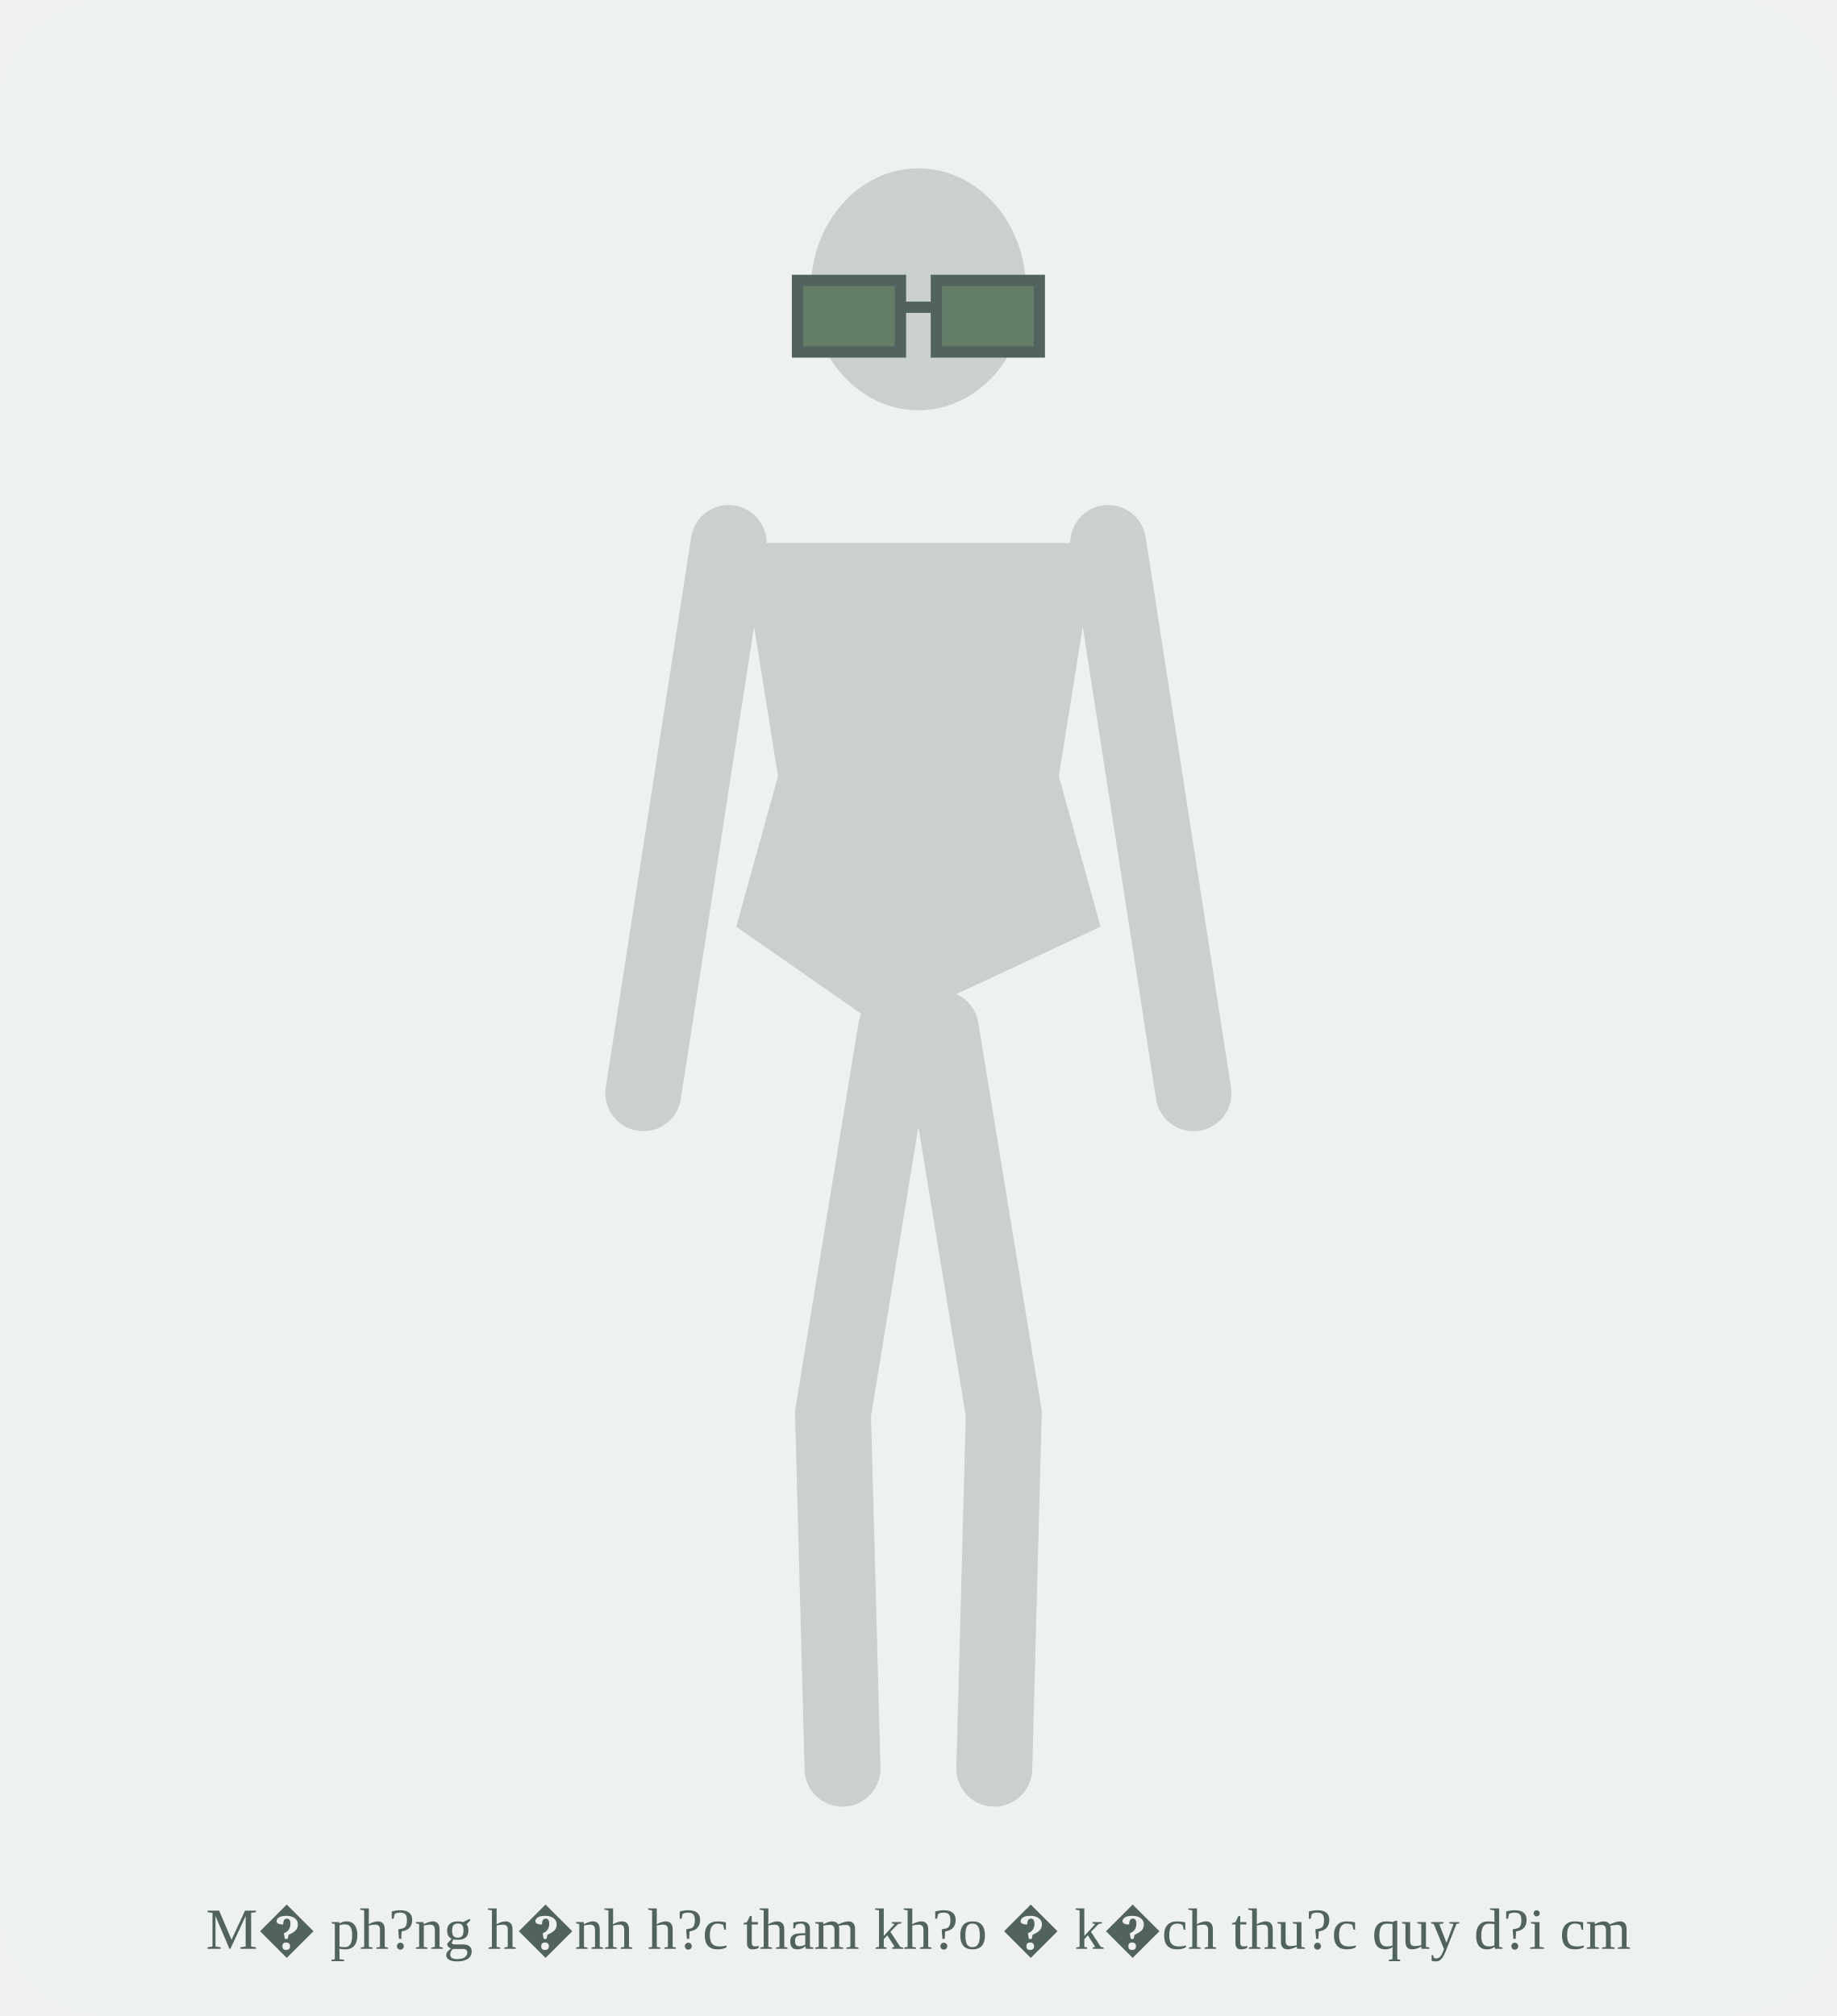
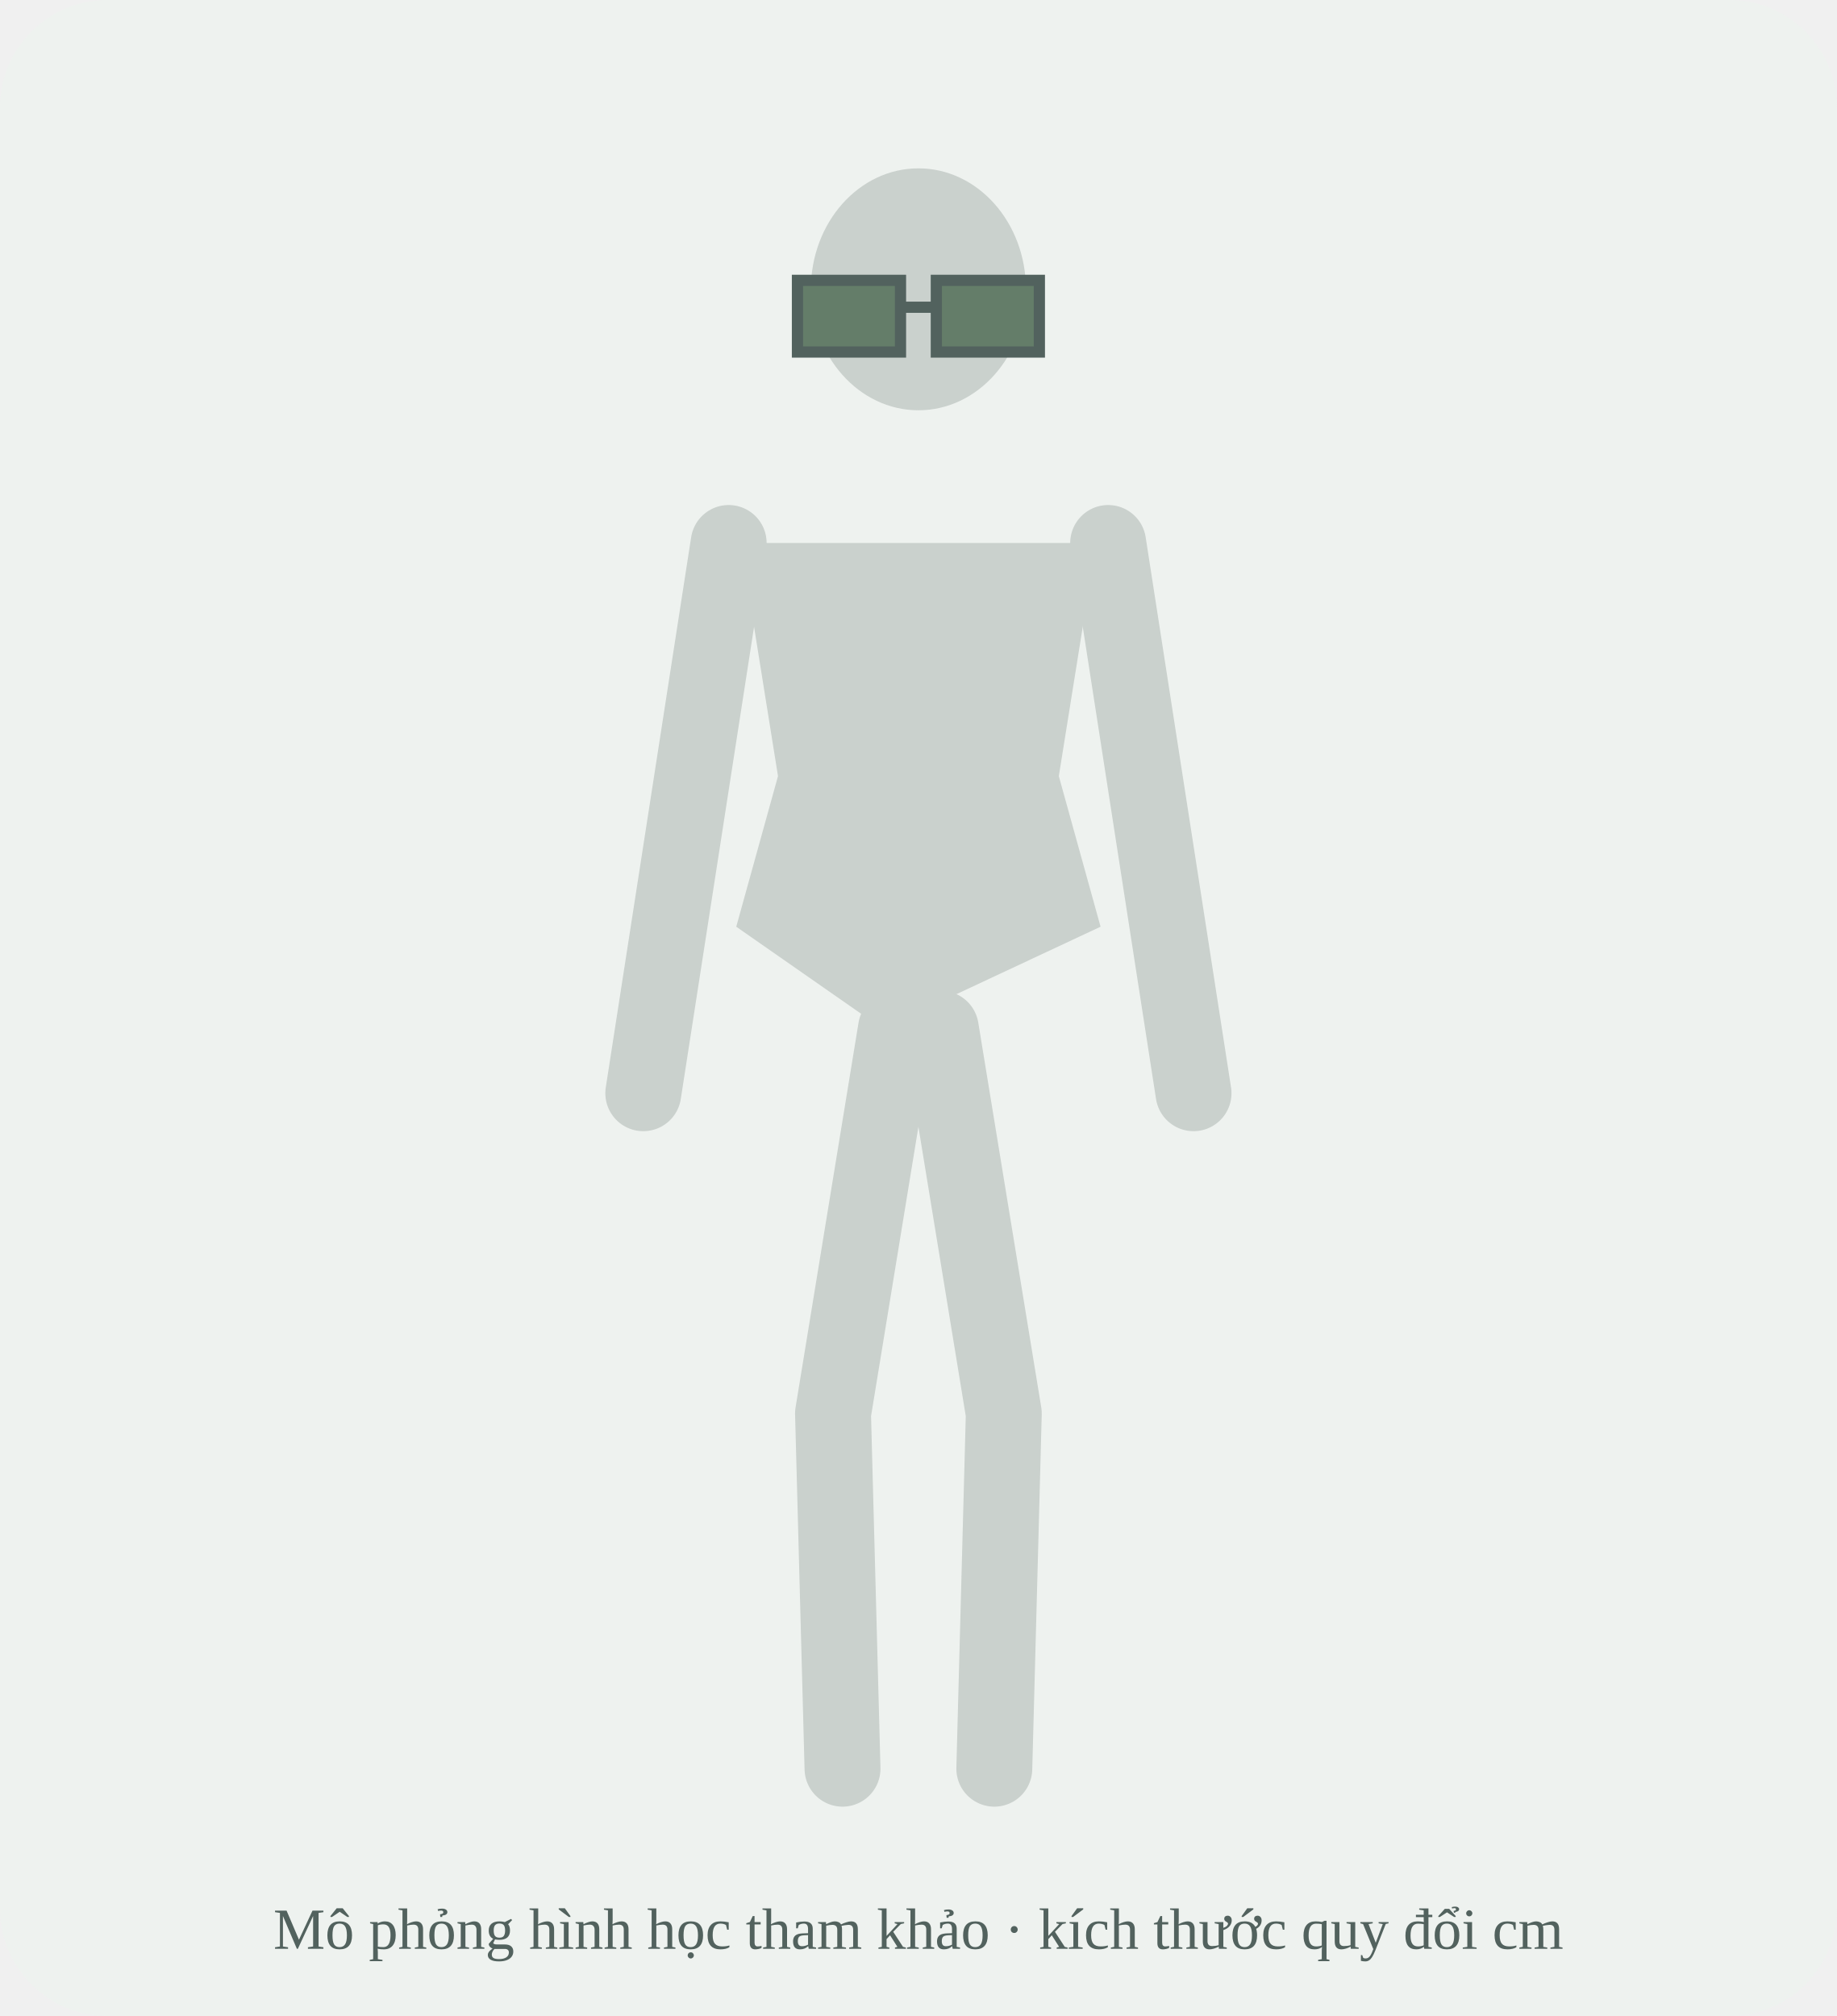
- <svg xmlns="http://www.w3.org/2000/svg" data-garment-id="tpl-eyewear-1" data-garment-category="eyewear" viewBox="0 0 410 450" role="img" aria-label="Ma-no-canh v� trang ph?c minh h?a theo s? do cm">
+ <svg xmlns="http://www.w3.org/2000/svg" data-garment-id="tpl-eyewear-1" data-garment-category="eyewear" viewBox="0 0 410 450" role="img" aria-label="Ma-nơ-canh và trang phục minh họa theo số đo cm">
  <defs>
    <pattern id="ws-stripe" width="12" height="12" patternUnits="userSpaceOnUse">
      <path d="M0 0V12" stroke="#fff" stroke-opacity=".55" stroke-width="3" />
    </pattern>
    <pattern id="ws-check" width="18" height="18" patternUnits="userSpaceOnUse">
      <path d="M0 0H18M0 0V18" stroke="#fff" stroke-opacity=".45" stroke-width="2" />
    </pattern>
    <pattern id="ws-dot" width="14" height="14" patternUnits="userSpaceOnUse">
      <circle cx="4" cy="4" r="2" fill="#fff" fill-opacity=".7" />
    </pattern>
    <pattern id="ws-wave" width="24" height="14" patternUnits="userSpaceOnUse">
      <path d="M0 7Q6 0 12 7T24 7" fill="none" stroke="#fff" stroke-opacity=".6" stroke-width="2" />
    </pattern>
  </defs>
  <rect width="410" height="450" rx="24" fill="#eef2ef" />
  <g transform="">
    <g fill="#b9c1bd" opacity=".68">
      <ellipse cx="205" cy="64.579" rx="24" ry="27" />
      <path d="M 189.16 121.2 L 162.647 121.2 L 166.882 130.958 L 173.659 173.243 L 164.341 206.855 L 197 229.624 L 191 394.8 L 180 394.8 L 197 229.624 L 245.659 206.855 L 236.341 173.243 L 243.118 130.958 L 247.353 121.2 L 220.84 121.2 Z" />
      <path d="M 162.647 121.2 L 143.588 244.024 M 247.353 121.2 L 266.412 244.024 M 200 229.624 L 185.941 315.515 L 188.059 394.8 M 210 229.624 L 224.059 315.515 L 221.941 394.8" fill="none" stroke="#b9c1bd" stroke-width="16.941" stroke-linecap="round" stroke-linejoin="round" />
    </g>
  </g>
  <g transform="">
    <g>
      <path data-garment="tpl-eyewear-1" data-region="main" d="M 178 62.579 L 201 62.579 L 201 78.579 L 178 78.579 Z M 209 62.579 L 232 62.579 L 232 78.579 L 209 78.579 Z M 201 68.579 L 209 68.579" fill="#647d69" stroke="#52625e" stroke-width="2.5" vector-effect="non-scaling-stroke" />
    </g>
  </g>
-   <text x="205" y="435" text-anchor="middle" fill="#52625e" font-size="13">M� ph?ng h�nh h?c tham kh?o � k�ch thu?c quy d?i cm</text>
+   <text x="205" y="435" text-anchor="middle" fill="#52625e" font-size="13">Mô phỏng hình học tham khảo · kích thước quy đổi cm</text>
</svg>
